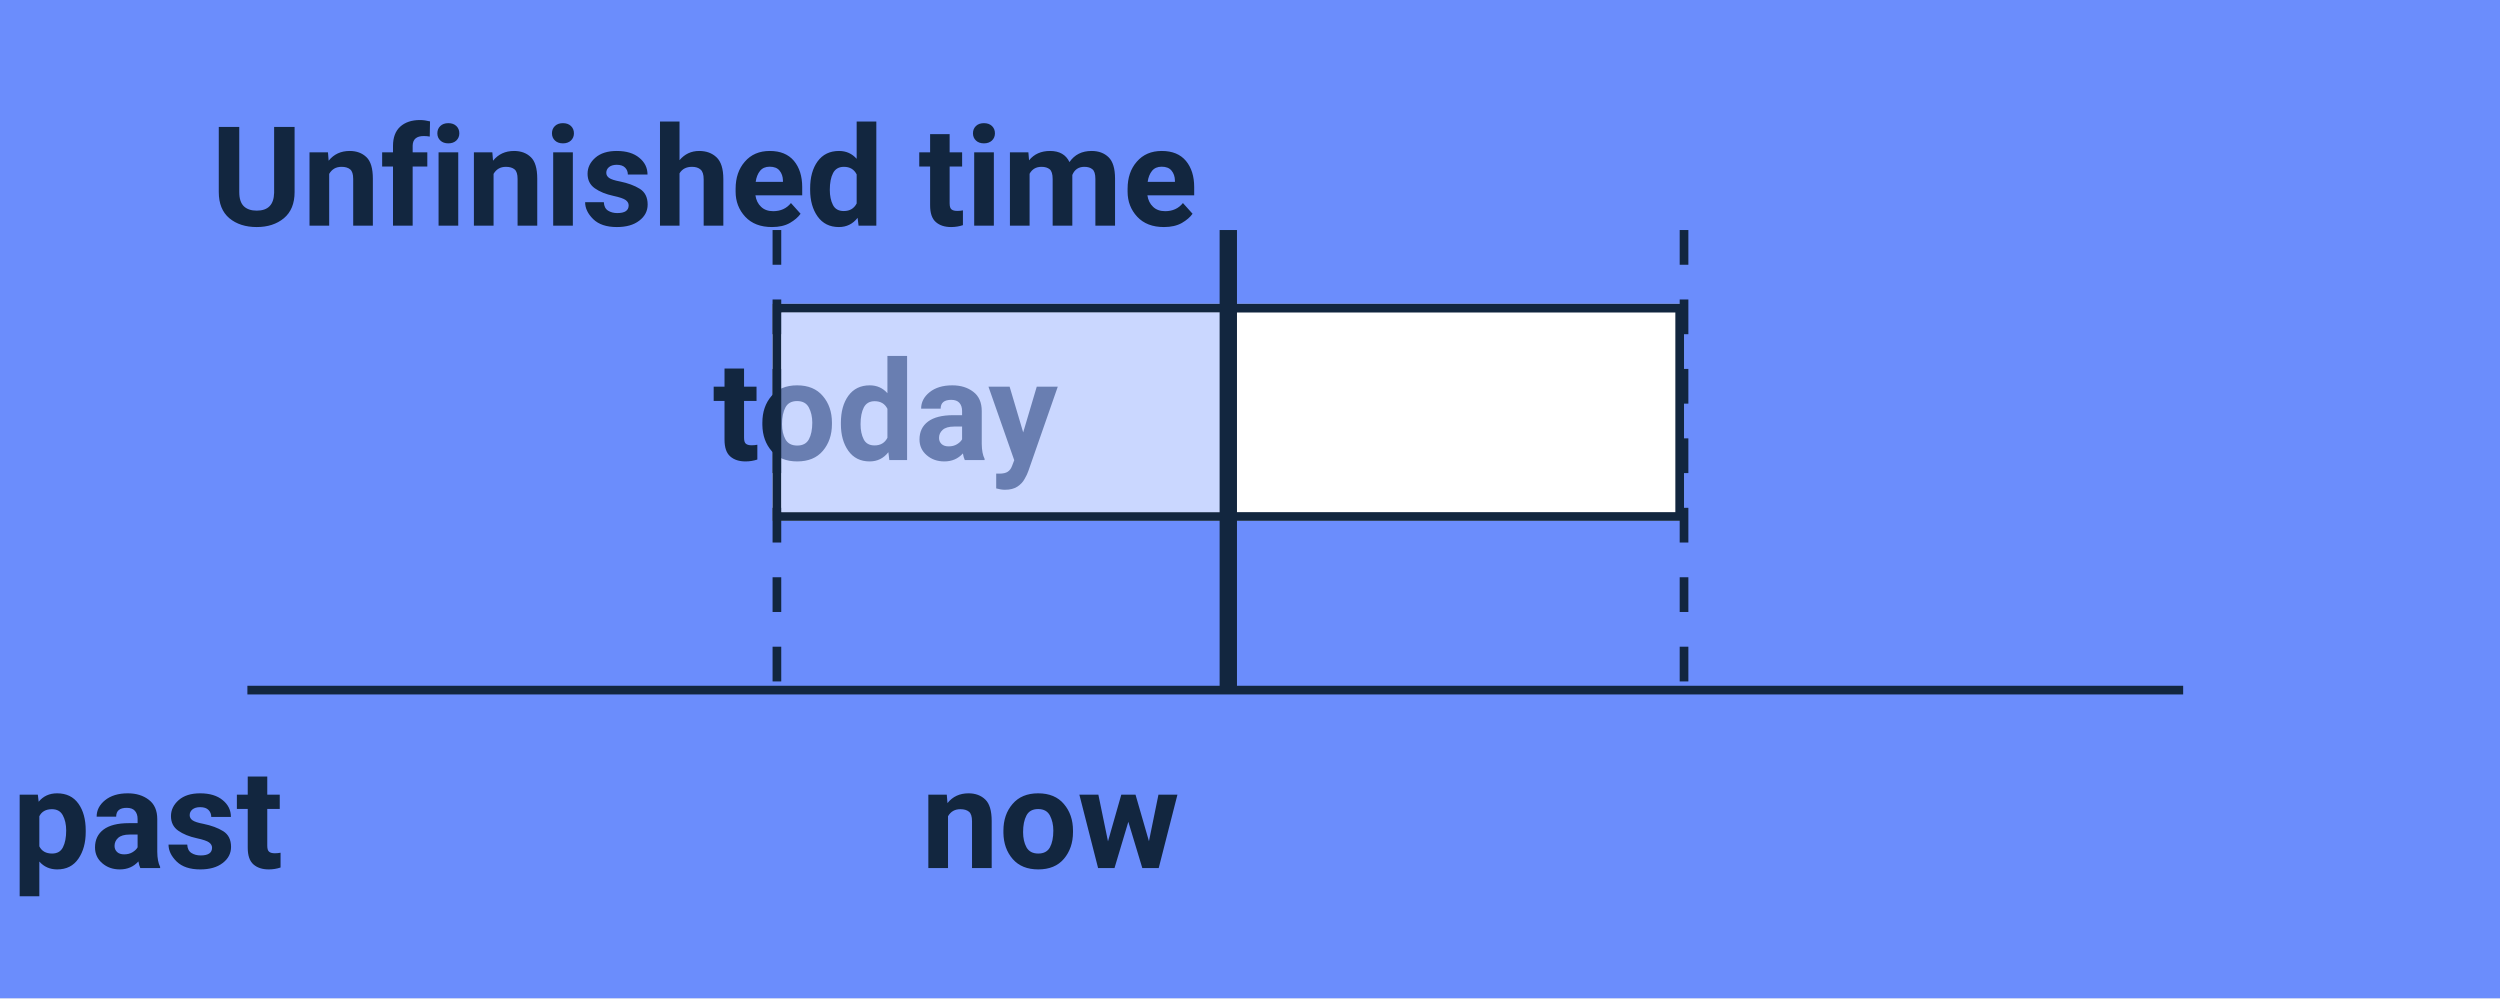
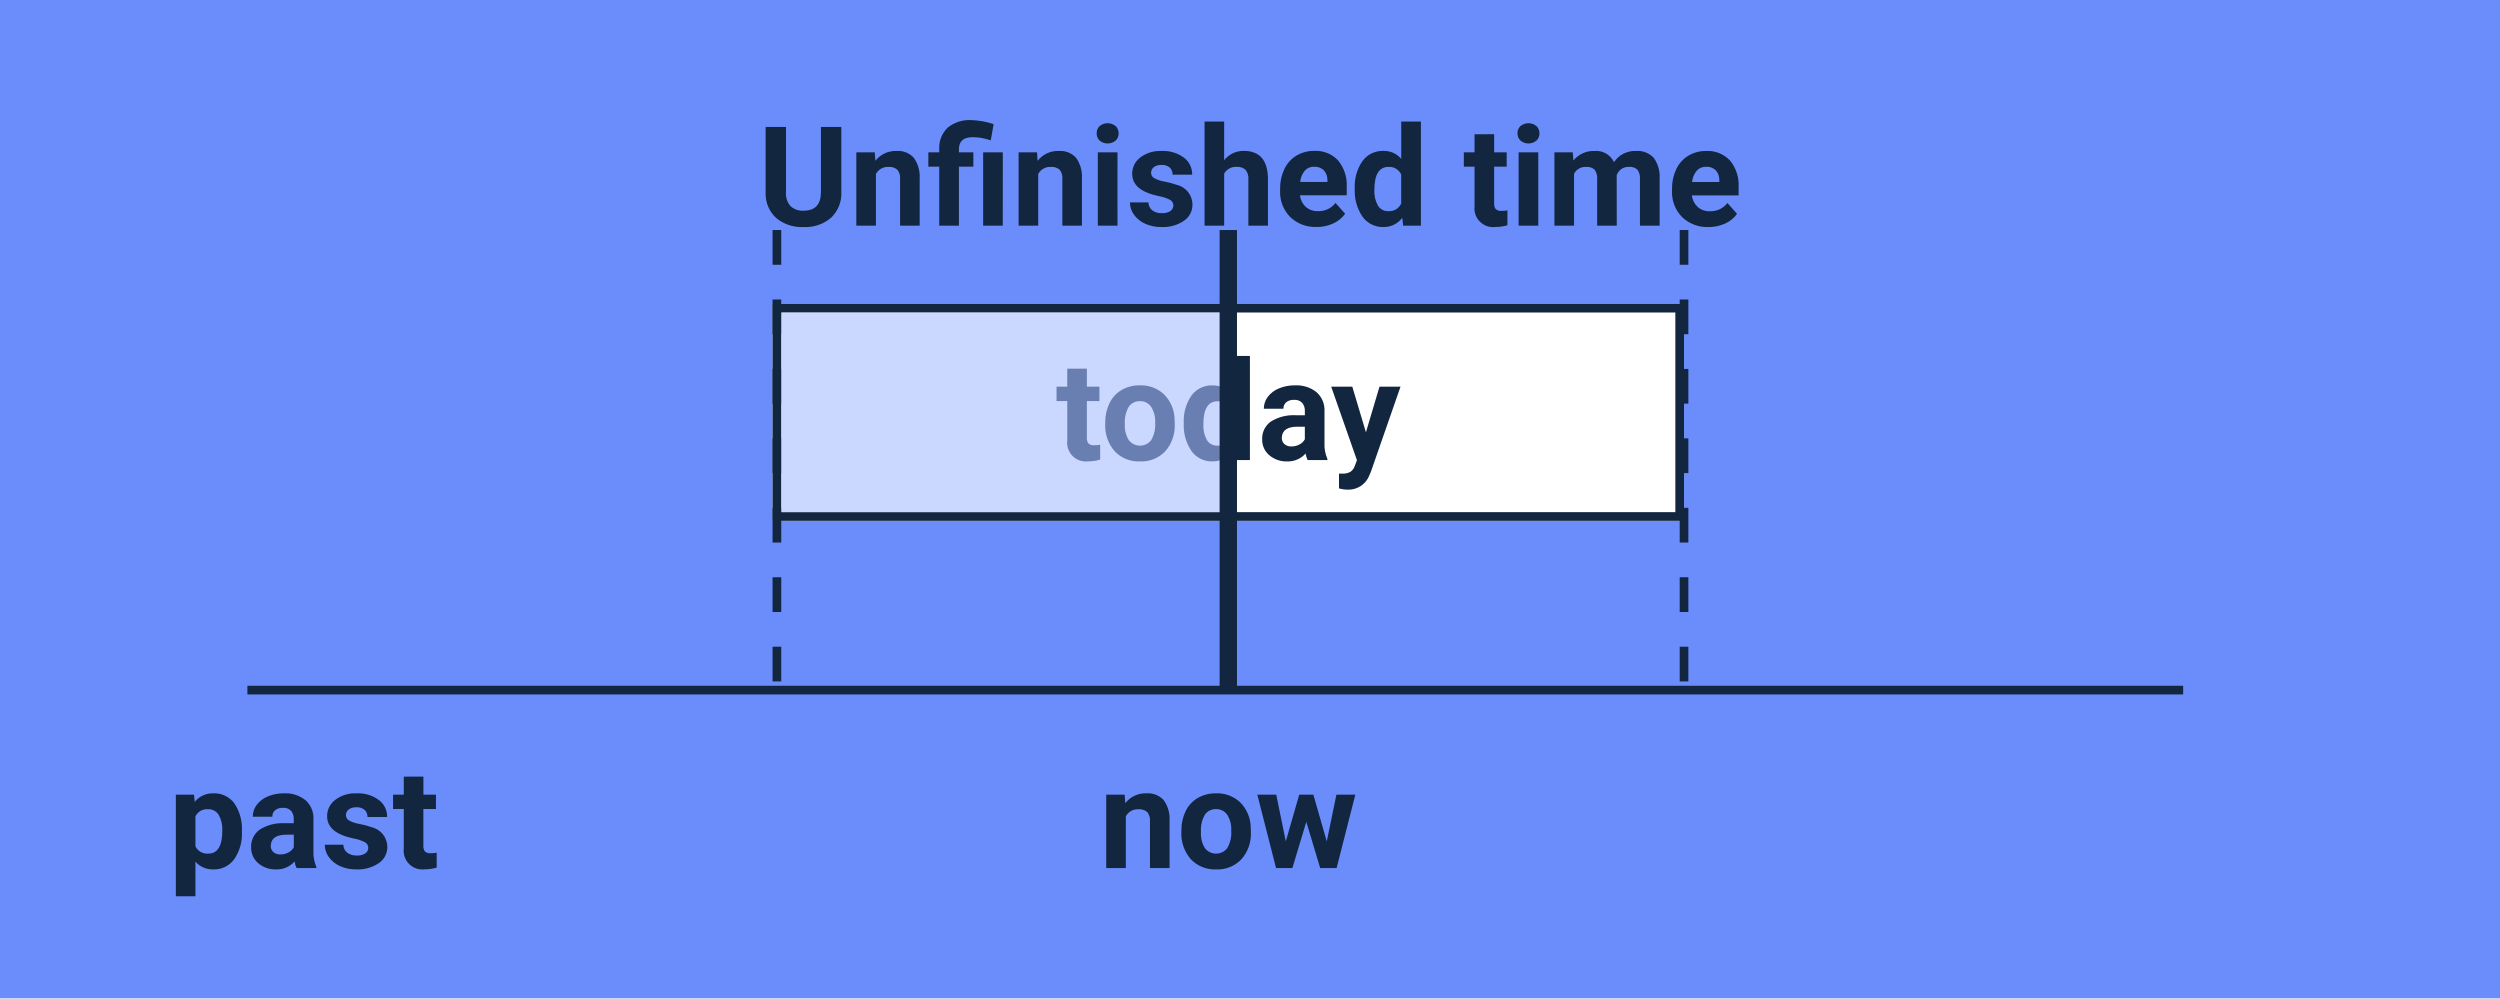
<svg xmlns="http://www.w3.org/2000/svg" width="288" height="115" viewBox="0 0 288 115">
  <g id="_12" data-name="12" transform="translate(-292 -1287)">
    <rect id="Rectángulo_43025" data-name="Rectángulo 43025" width="288" height="115" transform="translate(292 1287)" fill="#6b8dfc" />
    <g id="Grupo_170332" data-name="Grupo 170332" transform="translate(6929 11799)">
-       <text id="past" transform="translate(-6620 -10427)" fill="#12263f" font-size="16" font-family="Roboto-Bold, Roboto" font-weight="700">
-         <tspan x="-15.609" y="15">past</tspan>
-       </text>
-       <text id="now" transform="translate(-6516 -10427)" fill="#12263f" font-size="16" font-family="Roboto-Bold, Roboto" font-weight="700">
-         <tspan x="-14.883" y="15">now</tspan>
-       </text>
+       <path id="Trazado_166193" data-name="Trazado 166193" d="M10.867,10.852A5.07,5.07,0,0,1,9.98,13.98a2.843,2.843,0,0,1-2.395,1.176,2.633,2.633,0,0,1-2.07-.891V18.25H3.258V6.547H5.352l.078.828A2.654,2.654,0,0,1,7.57,6.391,2.862,2.862,0,0,1,10,7.547a5.207,5.207,0,0,1,.867,3.188Zm-2.258-.164a3.327,3.327,0,0,0-.418-1.82,1.361,1.361,0,0,0-1.215-.641,1.478,1.478,0,0,0-1.461.813V12.5a1.5,1.5,0,0,0,1.477.836Q8.609,13.336,8.609,10.688ZM17.164,15a2.507,2.507,0,0,1-.227-.758,2.732,2.732,0,0,1-2.133.914,3,3,0,0,1-2.059-.719,2.312,2.312,0,0,1-.816-1.812,2.389,2.389,0,0,1,1-2.062A4.915,4.915,0,0,1,15.8,9.836h1.039V9.352a1.393,1.393,0,0,0-.3-.937,1.183,1.183,0,0,0-.949-.352,1.345,1.345,0,0,0-.895.273.929.929,0,0,0-.324.75H12.117a2.268,2.268,0,0,1,.453-1.359,3,3,0,0,1,1.281-.98,4.669,4.669,0,0,1,1.859-.355,3.689,3.689,0,0,1,2.48.785,2.747,2.747,0,0,1,.918,2.207v3.664a4.041,4.041,0,0,0,.336,1.82V15ZM15.3,13.43a1.945,1.945,0,0,0,.922-.223,1.462,1.462,0,0,0,.625-.6V11.156H16q-1.7,0-1.8,1.172l-.008.133a.9.9,0,0,0,.3.7A1.153,1.153,0,0,0,15.3,13.43Zm10.125-.766a.727.727,0,0,0-.41-.652,4.659,4.659,0,0,0-1.316-.426q-3.016-.633-3.016-2.562a2.323,2.323,0,0,1,.934-1.879,3.766,3.766,0,0,1,2.441-.754,4.053,4.053,0,0,1,2.574.758,2.388,2.388,0,0,1,.965,1.969H25.336a1.092,1.092,0,0,0-.312-.8A1.322,1.322,0,0,0,24.047,8a1.351,1.351,0,0,0-.883.258.814.814,0,0,0-.312.656.7.7,0,0,0,.355.605,3.657,3.657,0,0,0,1.2.4,9.8,9.8,0,0,1,1.422.379,2.336,2.336,0,0,1,1.789,2.273,2.2,2.2,0,0,1-.992,1.871,4.28,4.28,0,0,1-2.562.715,4.47,4.47,0,0,1-1.887-.379,3.166,3.166,0,0,1-1.293-1.039,2.414,2.414,0,0,1-.469-1.426h2.141a1.179,1.179,0,0,0,.445.922,1.766,1.766,0,0,0,1.109.32,1.635,1.635,0,0,0,.98-.246A.766.766,0,0,0,25.422,12.664Zm6.352-8.2V6.547h1.445V8.2H31.773v4.219a1.007,1.007,0,0,0,.18.672.9.9,0,0,0,.688.2,3.6,3.6,0,0,0,.664-.055v1.711a4.648,4.648,0,0,1-1.367.2,2.156,2.156,0,0,1-2.422-2.4V8.2H28.281V6.547h1.234V4.469Z" transform="translate(-6620 -10427)" fill="#12263f" />
+       <path id="Trazado_166192" data-name="Trazado 166192" d="M8.563,6.547l.07.977a2.951,2.951,0,0,1,2.43-1.133,2.453,2.453,0,0,1,2,.789,3.682,3.682,0,0,1,.672,2.359V15H11.477V9.594a1.465,1.465,0,0,0-.312-1.043,1.4,1.4,0,0,0-1.039-.324,1.553,1.553,0,0,0-1.43.813V15H6.438V6.547ZM15.094,10.7a5.013,5.013,0,0,1,.484-2.242A3.546,3.546,0,0,1,16.973,6.93a4.069,4.069,0,0,1,2.113-.539,3.849,3.849,0,0,1,2.793,1.047,4.2,4.2,0,0,1,1.207,2.844l.016.578a4.418,4.418,0,0,1-1.086,3.121A3.775,3.775,0,0,1,19.1,15.156a3.793,3.793,0,0,1-2.918-1.172,4.5,4.5,0,0,1-1.09-3.187Zm2.258.16A3.16,3.16,0,0,0,17.8,12.7a1.628,1.628,0,0,0,2.578.008,3.457,3.457,0,0,0,.461-2.015,3.128,3.128,0,0,0-.461-1.831,1.5,1.5,0,0,0-1.3-.649,1.474,1.474,0,0,0-1.281.646A3.516,3.516,0,0,0,17.352,10.856ZM31.844,11.93l1.109-5.383h2.18L32.977,15H31.086l-1.6-5.32L27.883,15H26L23.844,6.547h2.18l1.1,5.375,1.547-5.375H30.3Z" transform="translate(-6516 -10427)" fill="#12263f" />
      <g id="Rectángulo_43024" data-name="Rectángulo 43024" transform="translate(-6548 -10477)" fill="#fff" stroke="#12263f" stroke-width="1">
        <rect width="105" height="25" stroke="none" />
        <rect x="0.5" y="0.5" width="104" height="24" fill="none" />
      </g>
-       <text id="Unfinished_time" data-name="Unfinished time" transform="translate(-6556 -10501)" fill="#12263f" font-size="16" font-family="Roboto-Bold, Roboto" font-weight="700">
-         <tspan x="-56.703" y="15">Unfinished time</tspan>
-       </text>
-       <text id="today" transform="translate(-6535 -10474)" fill="#12263f" font-size="16" font-family="Roboto-Bold, Roboto" font-weight="700">
-         <tspan x="-19.863" y="15">today</tspan>
-       </text>
+       <path id="Trazado_166191" data-name="Trazado 166191" d="M15.922,3.625v7.492a3.836,3.836,0,0,1-1.168,2.953,4.5,4.5,0,0,1-3.191,1.086A4.553,4.553,0,0,1,8.4,14.1a3.77,3.77,0,0,1-1.2-2.9V3.625H9.547v7.508a2.167,2.167,0,0,0,.535,1.629,2.054,2.054,0,0,0,1.48.512q1.977,0,2.008-2.078V3.625Zm3.852,2.922.07.977a2.951,2.951,0,0,1,2.43-1.133,2.453,2.453,0,0,1,2,.789,3.682,3.682,0,0,1,.672,2.359V15H22.688V9.594a1.465,1.465,0,0,0-.312-1.043,1.4,1.4,0,0,0-1.039-.324,1.553,1.553,0,0,0-1.43.813V15H17.648V6.547ZM27.2,15V8.2H25.945V6.547H27.2V6.156a3.17,3.17,0,0,1,.98-2.457,3.945,3.945,0,0,1,2.723-.863,9.031,9.031,0,0,1,2.563.461l-.328,1.867a10,10,0,0,0-1.187-.293,5.835,5.835,0,0,0-.906-.066q-1.578,0-1.578,1.4v.344h1.664V8.2H29.469V15Zm7.32,0H32.258V6.547h2.266Zm3.945-8.453.07.977a2.951,2.951,0,0,1,2.43-1.133,2.453,2.453,0,0,1,2,.789,3.682,3.682,0,0,1,.672,2.359V15H41.383V9.594a1.465,1.465,0,0,0-.312-1.043,1.4,1.4,0,0,0-1.039-.324,1.553,1.553,0,0,0-1.43.813V15H36.344V6.547ZM47.734,15H45.469V6.547h2.266Zm-2.4-10.641a1.112,1.112,0,0,1,.34-.836,1.465,1.465,0,0,1,1.848,0,1.105,1.105,0,0,1,.344.836,1.108,1.108,0,0,1-.348.844,1.448,1.448,0,0,1-1.836,0A1.108,1.108,0,0,1,45.336,4.359Zm8.836,8.3a.727.727,0,0,0-.41-.652,4.659,4.659,0,0,0-1.316-.426q-3.016-.633-3.016-2.562a2.323,2.323,0,0,1,.934-1.879A3.766,3.766,0,0,1,52.8,6.391a4.053,4.053,0,0,1,2.574.758,2.388,2.388,0,0,1,.965,1.969H54.086a1.092,1.092,0,0,0-.312-.8A1.322,1.322,0,0,0,52.8,8a1.351,1.351,0,0,0-.883.258.814.814,0,0,0-.312.656.7.7,0,0,0,.355.605,3.657,3.657,0,0,0,1.2.4,9.8,9.8,0,0,1,1.422.379,2.336,2.336,0,0,1,1.789,2.273,2.2,2.2,0,0,1-.992,1.871,4.28,4.28,0,0,1-2.562.715,4.47,4.47,0,0,1-1.887-.379,3.166,3.166,0,0,1-1.293-1.039,2.414,2.414,0,0,1-.469-1.426H51.3a1.179,1.179,0,0,0,.445.922,1.766,1.766,0,0,0,1.109.32,1.635,1.635,0,0,0,.98-.246A.766.766,0,0,0,54.172,12.664Zm5.852-5.2a2.818,2.818,0,0,1,2.258-1.078q2.75,0,2.789,3.2V15H62.813V9.648A1.57,1.57,0,0,0,62.5,8.574a1.34,1.34,0,0,0-1.039-.348,1.537,1.537,0,0,0-1.437.766V15H57.766V3h2.258Zm10.641,7.688a4.15,4.15,0,0,1-3.027-1.141,4.054,4.054,0,0,1-1.168-3.039v-.219a5.106,5.106,0,0,1,.492-2.277,3.612,3.612,0,0,1,1.395-1.547,3.914,3.914,0,0,1,2.059-.543,3.508,3.508,0,0,1,2.73,1.094,4.444,4.444,0,0,1,1,3.1v.922H68.758a2.1,2.1,0,0,0,.66,1.328,2,2,0,0,0,1.395.5,2.437,2.437,0,0,0,2.039-.945l1.109,1.242a3.389,3.389,0,0,1-1.375,1.121A4.511,4.511,0,0,1,70.664,15.156Zm-.258-6.945a1.411,1.411,0,0,0-1.09.455,2.357,2.357,0,0,0-.535,1.3h3.141V9.788a1.681,1.681,0,0,0-.406-1.165A1.456,1.456,0,0,0,70.406,8.211Zm4.664,2.5a5.094,5.094,0,0,1,.887-3.148,2.877,2.877,0,0,1,2.426-1.172,2.589,2.589,0,0,1,2.039.922V3h2.266V15H80.648l-.109-.9a2.657,2.657,0,0,1-2.172,1.055,2.869,2.869,0,0,1-2.395-1.176A5.258,5.258,0,0,1,75.07,10.711Zm2.258.168a3.337,3.337,0,0,0,.414,1.823,1.349,1.349,0,0,0,1.2.634,1.511,1.511,0,0,0,1.477-.884V9.111a1.489,1.489,0,0,0-1.461-.884Q77.328,8.227,77.328,10.879Zm13.8-6.41V6.547H92.57V8.2H91.125v4.219a1.007,1.007,0,0,0,.18.672.9.9,0,0,0,.688.2,3.6,3.6,0,0,0,.664-.055v1.711a4.648,4.648,0,0,1-1.367.2,2.156,2.156,0,0,1-2.422-2.4V8.2H87.633V6.547h1.234V4.469ZM96.211,15H93.945V6.547h2.266Zm-2.4-10.641a1.112,1.112,0,0,1,.34-.836,1.465,1.465,0,0,1,1.848,0,1.105,1.105,0,0,1,.344.836A1.108,1.108,0,0,1,96,5.2a1.448,1.448,0,0,1-1.836,0A1.108,1.108,0,0,1,93.813,4.359Zm6.375,2.188.07.945a2.971,2.971,0,0,1,2.43-1.1A2.255,2.255,0,0,1,104.93,7.68a2.9,2.9,0,0,1,2.539-1.289,2.521,2.521,0,0,1,2.047.8,3.681,3.681,0,0,1,.672,2.41V15h-2.266V9.609a1.61,1.61,0,0,0-.281-1.051,1.246,1.246,0,0,0-.992-.332,1.409,1.409,0,0,0-1.406.969l.008,5.8h-2.258V9.617a1.59,1.59,0,0,0-.289-1.062,1.259,1.259,0,0,0-.984-.328,1.463,1.463,0,0,0-1.391.8V15H98.07V6.547Zm15.625,8.609a4.15,4.15,0,0,1-3.027-1.141,4.054,4.054,0,0,1-1.168-3.039v-.219a5.106,5.106,0,0,1,.492-2.277A3.612,3.612,0,0,1,113.5,6.934a3.914,3.914,0,0,1,2.059-.543,3.508,3.508,0,0,1,2.73,1.094,4.444,4.444,0,0,1,1,3.1v.922h-5.383a2.1,2.1,0,0,0,.66,1.328,2,2,0,0,0,1.395.5A2.437,2.437,0,0,0,118,12.391l1.109,1.242a3.389,3.389,0,0,1-1.375,1.121A4.511,4.511,0,0,1,115.813,15.156Zm-.258-6.945a1.411,1.411,0,0,0-1.09.455,2.357,2.357,0,0,0-.535,1.3h3.141V9.788a1.681,1.681,0,0,0-.406-1.165A1.456,1.456,0,0,0,115.555,8.211Z" transform="translate(-6556 -10501)" fill="#12263f" />
+       <path id="Trazado_166190" data-name="Trazado 166190" d="M23.207,4.469V6.547h1.445V8.2H23.207v4.219a1.007,1.007,0,0,0,.18.672.9.9,0,0,0,.688.2,3.6,3.6,0,0,0,.664-.055v1.711a4.648,4.648,0,0,1-1.367.2,2.156,2.156,0,0,1-2.422-2.4V8.2H19.715V6.547h1.234V4.469ZM25.324,10.7a5.013,5.013,0,0,1,.484-2.242A3.546,3.546,0,0,1,27.2,6.93a4.069,4.069,0,0,1,2.113-.539,3.849,3.849,0,0,1,2.793,1.047,4.2,4.2,0,0,1,1.207,2.844l.016.578a4.418,4.418,0,0,1-1.086,3.121,3.775,3.775,0,0,1-2.914,1.176,3.793,3.793,0,0,1-2.918-1.172,4.5,4.5,0,0,1-1.09-3.187Zm2.258.16a3.16,3.16,0,0,0,.453,1.843,1.628,1.628,0,0,0,2.578.008,3.457,3.457,0,0,0,.461-2.015,3.128,3.128,0,0,0-.461-1.831,1.5,1.5,0,0,0-1.3-.649,1.474,1.474,0,0,0-1.281.646A3.516,3.516,0,0,0,27.582,10.856Zm6.789-.145a5.094,5.094,0,0,1,.887-3.148,2.877,2.877,0,0,1,2.426-1.172,2.589,2.589,0,0,1,2.039.922V3h2.266V15H39.949l-.109-.9a2.657,2.657,0,0,1-2.172,1.055,2.869,2.869,0,0,1-2.395-1.176A5.258,5.258,0,0,1,34.371,10.711Zm2.258.168a3.337,3.337,0,0,0,.414,1.823,1.349,1.349,0,0,0,1.2.634,1.511,1.511,0,0,0,1.477-.884V9.111a1.489,1.489,0,0,0-1.461-.884Q36.629,8.227,36.629,10.879ZM48.637,15a2.507,2.507,0,0,1-.227-.758,2.732,2.732,0,0,1-2.133.914,3,3,0,0,1-2.059-.719,2.312,2.312,0,0,1-.816-1.812,2.389,2.389,0,0,1,1-2.062,4.915,4.915,0,0,1,2.879-.727h1.039V9.352a1.393,1.393,0,0,0-.3-.937,1.183,1.183,0,0,0-.949-.352,1.345,1.345,0,0,0-.895.273.929.929,0,0,0-.324.75H43.59a2.268,2.268,0,0,1,.453-1.359,3,3,0,0,1,1.281-.98,4.669,4.669,0,0,1,1.859-.355,3.689,3.689,0,0,1,2.48.785,2.747,2.747,0,0,1,.918,2.207v3.664a4.041,4.041,0,0,0,.336,1.82V15ZM46.77,13.43a1.945,1.945,0,0,0,.922-.223,1.462,1.462,0,0,0,.625-.6V11.156h-.844q-1.7,0-1.8,1.172l-.008.133a.9.9,0,0,0,.3.7A1.153,1.153,0,0,0,46.77,13.43ZM55.355,11.8l1.563-5.258H59.34l-3.4,9.766-.187.445a2.577,2.577,0,0,1-2.5,1.656,3.552,3.552,0,0,1-1-.148V16.555l.344.008a1.857,1.857,0,0,0,.957-.2,1.283,1.283,0,0,0,.5-.648l.266-.7L51.355,6.547h2.43Z" transform="translate(-6535 -10474)" fill="#12263f" />
      <line id="Línea_631" data-name="Línea 631" x2="223" transform="translate(-6608.5 -10432.5)" fill="none" stroke="#12263f" stroke-width="1" />
      <line id="Línea_632" data-name="Línea 632" y2="53" transform="translate(-6547.5 -10485.5)" fill="none" stroke="#12263f" stroke-width="1" stroke-dasharray="4" />
      <line id="Línea_633" data-name="Línea 633" y2="53" transform="translate(-6443 -10485.5)" fill="none" stroke="#12263f" stroke-width="1" stroke-dasharray="4" />
      <rect id="Rectángulo_43058" data-name="Rectángulo 43058" width="51" height="23" transform="translate(-6547 -10476)" fill="#a6bbff" opacity="0.59" />
      <line id="Línea_634" data-name="Línea 634" y2="53" transform="translate(-6495.5 -10485.5)" fill="none" stroke="#12263f" stroke-width="2" />
    </g>
  </g>
</svg>
